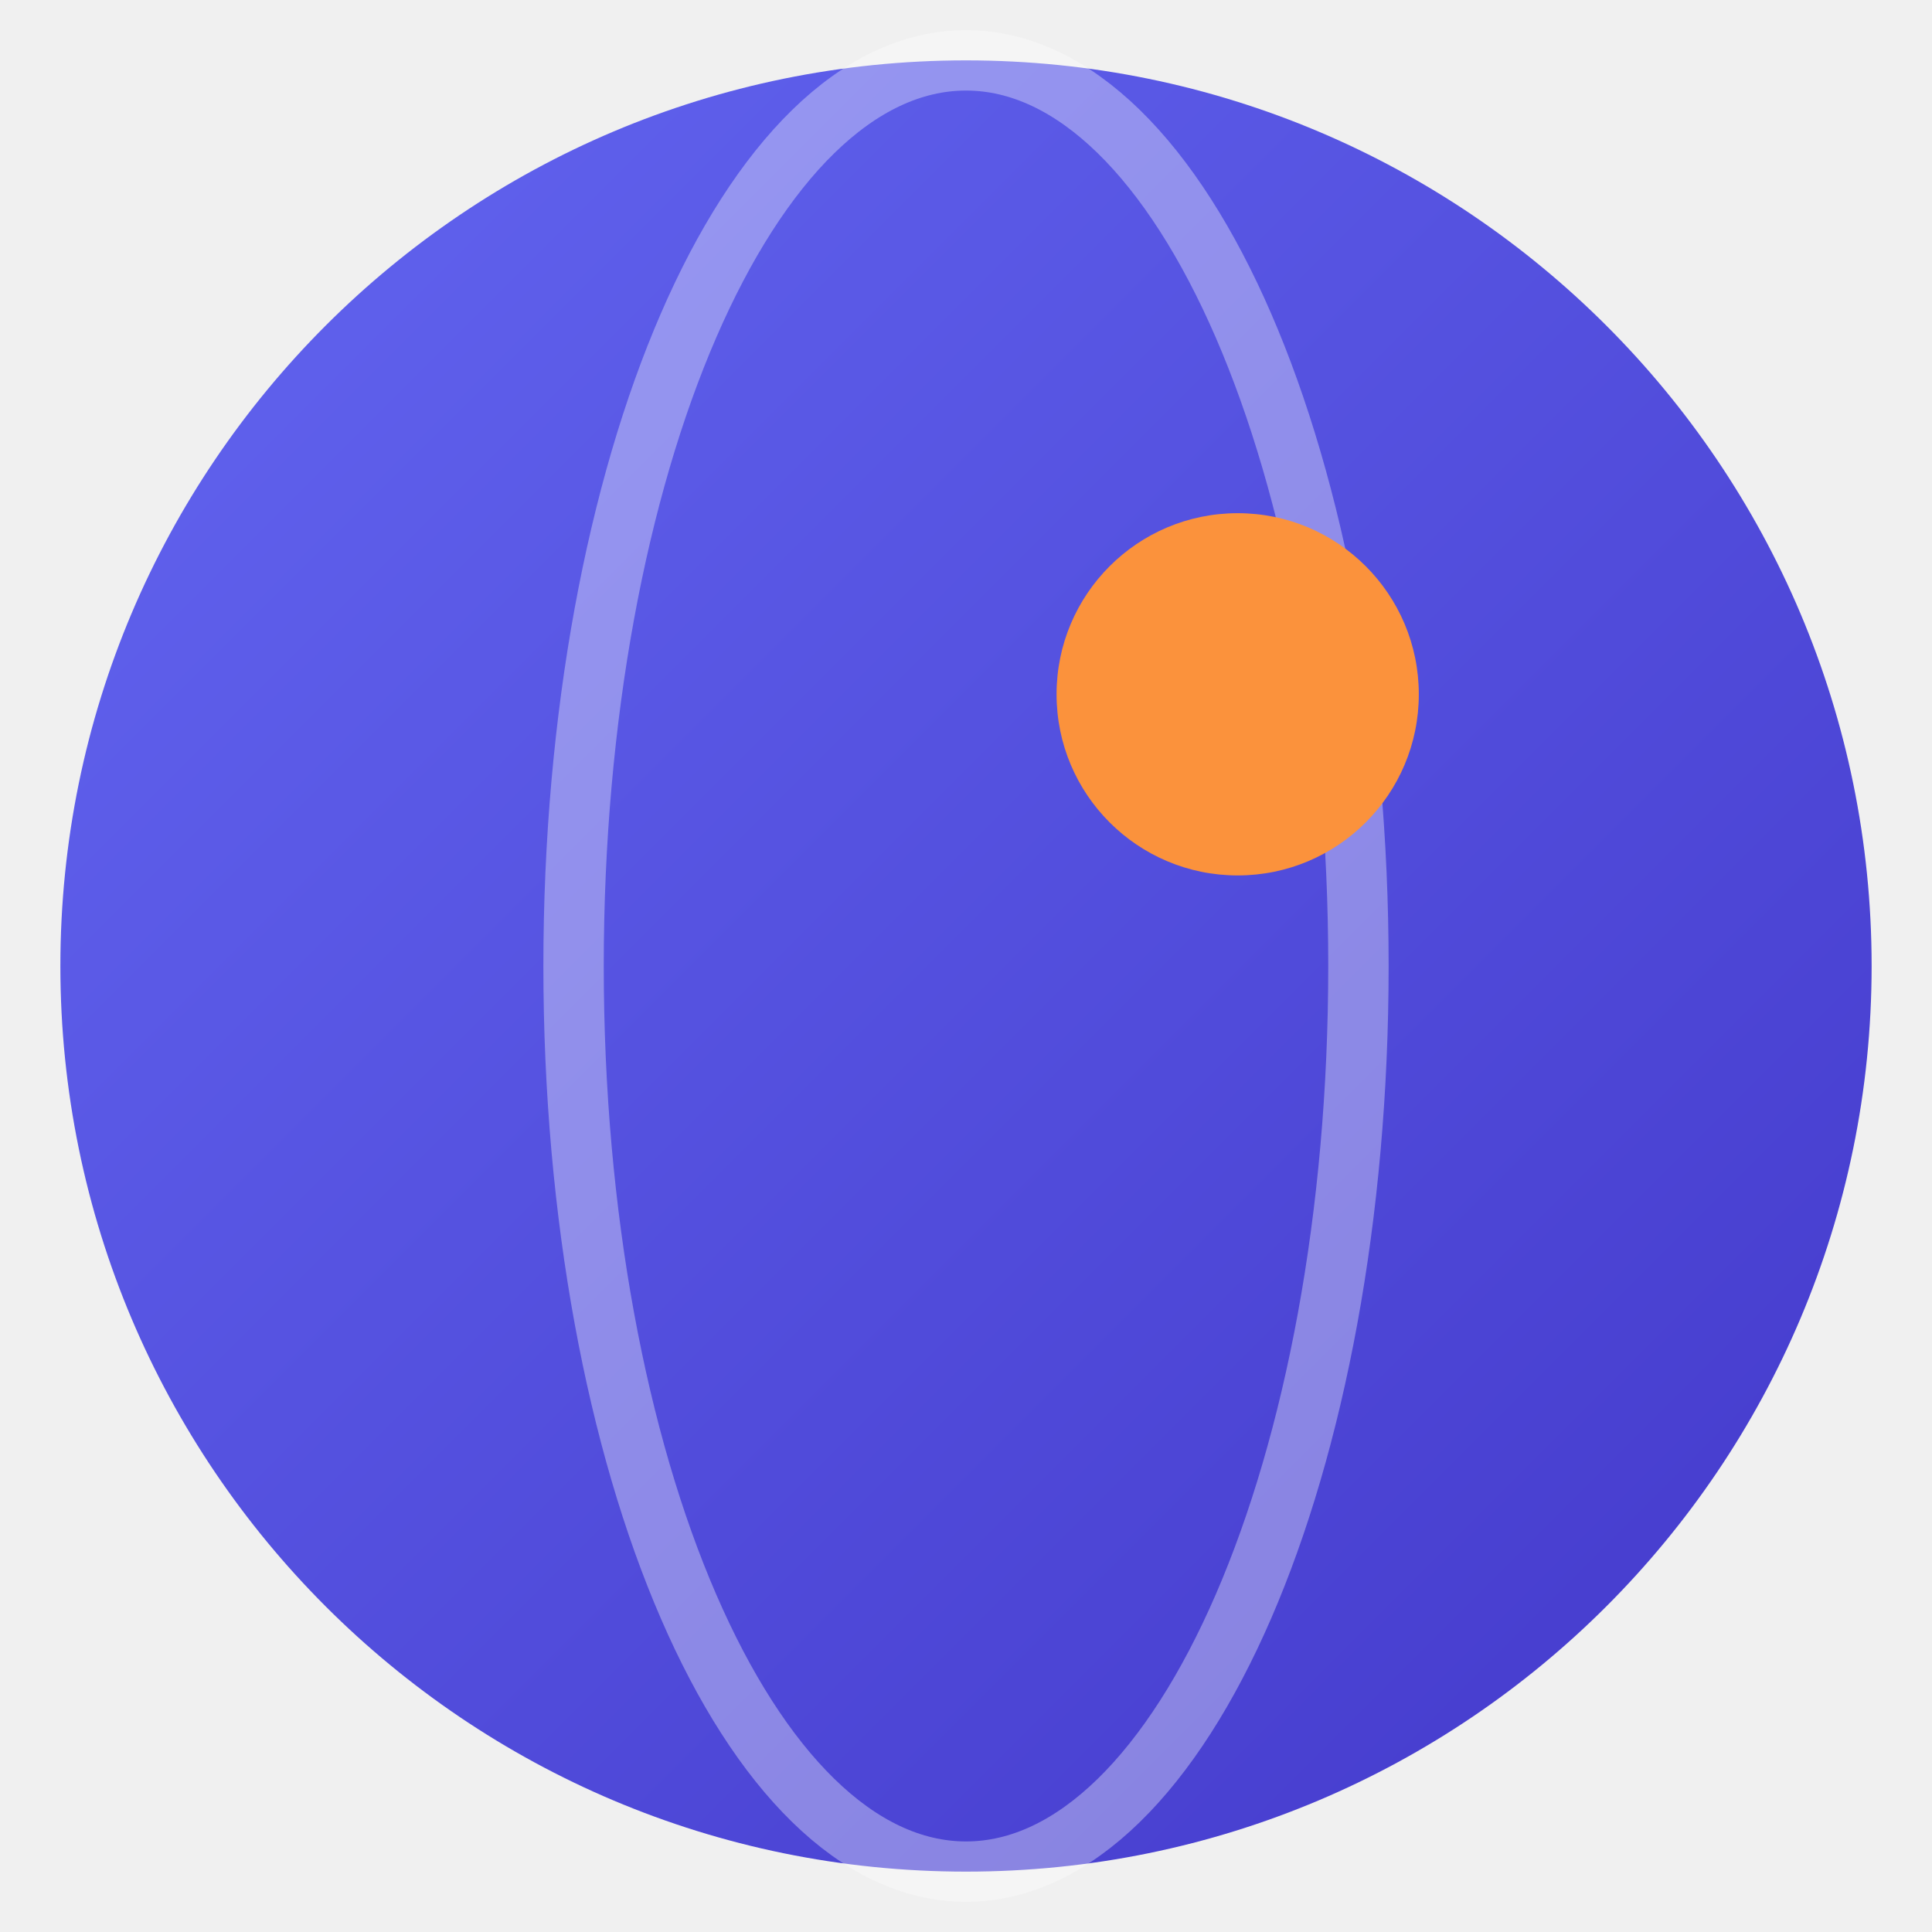
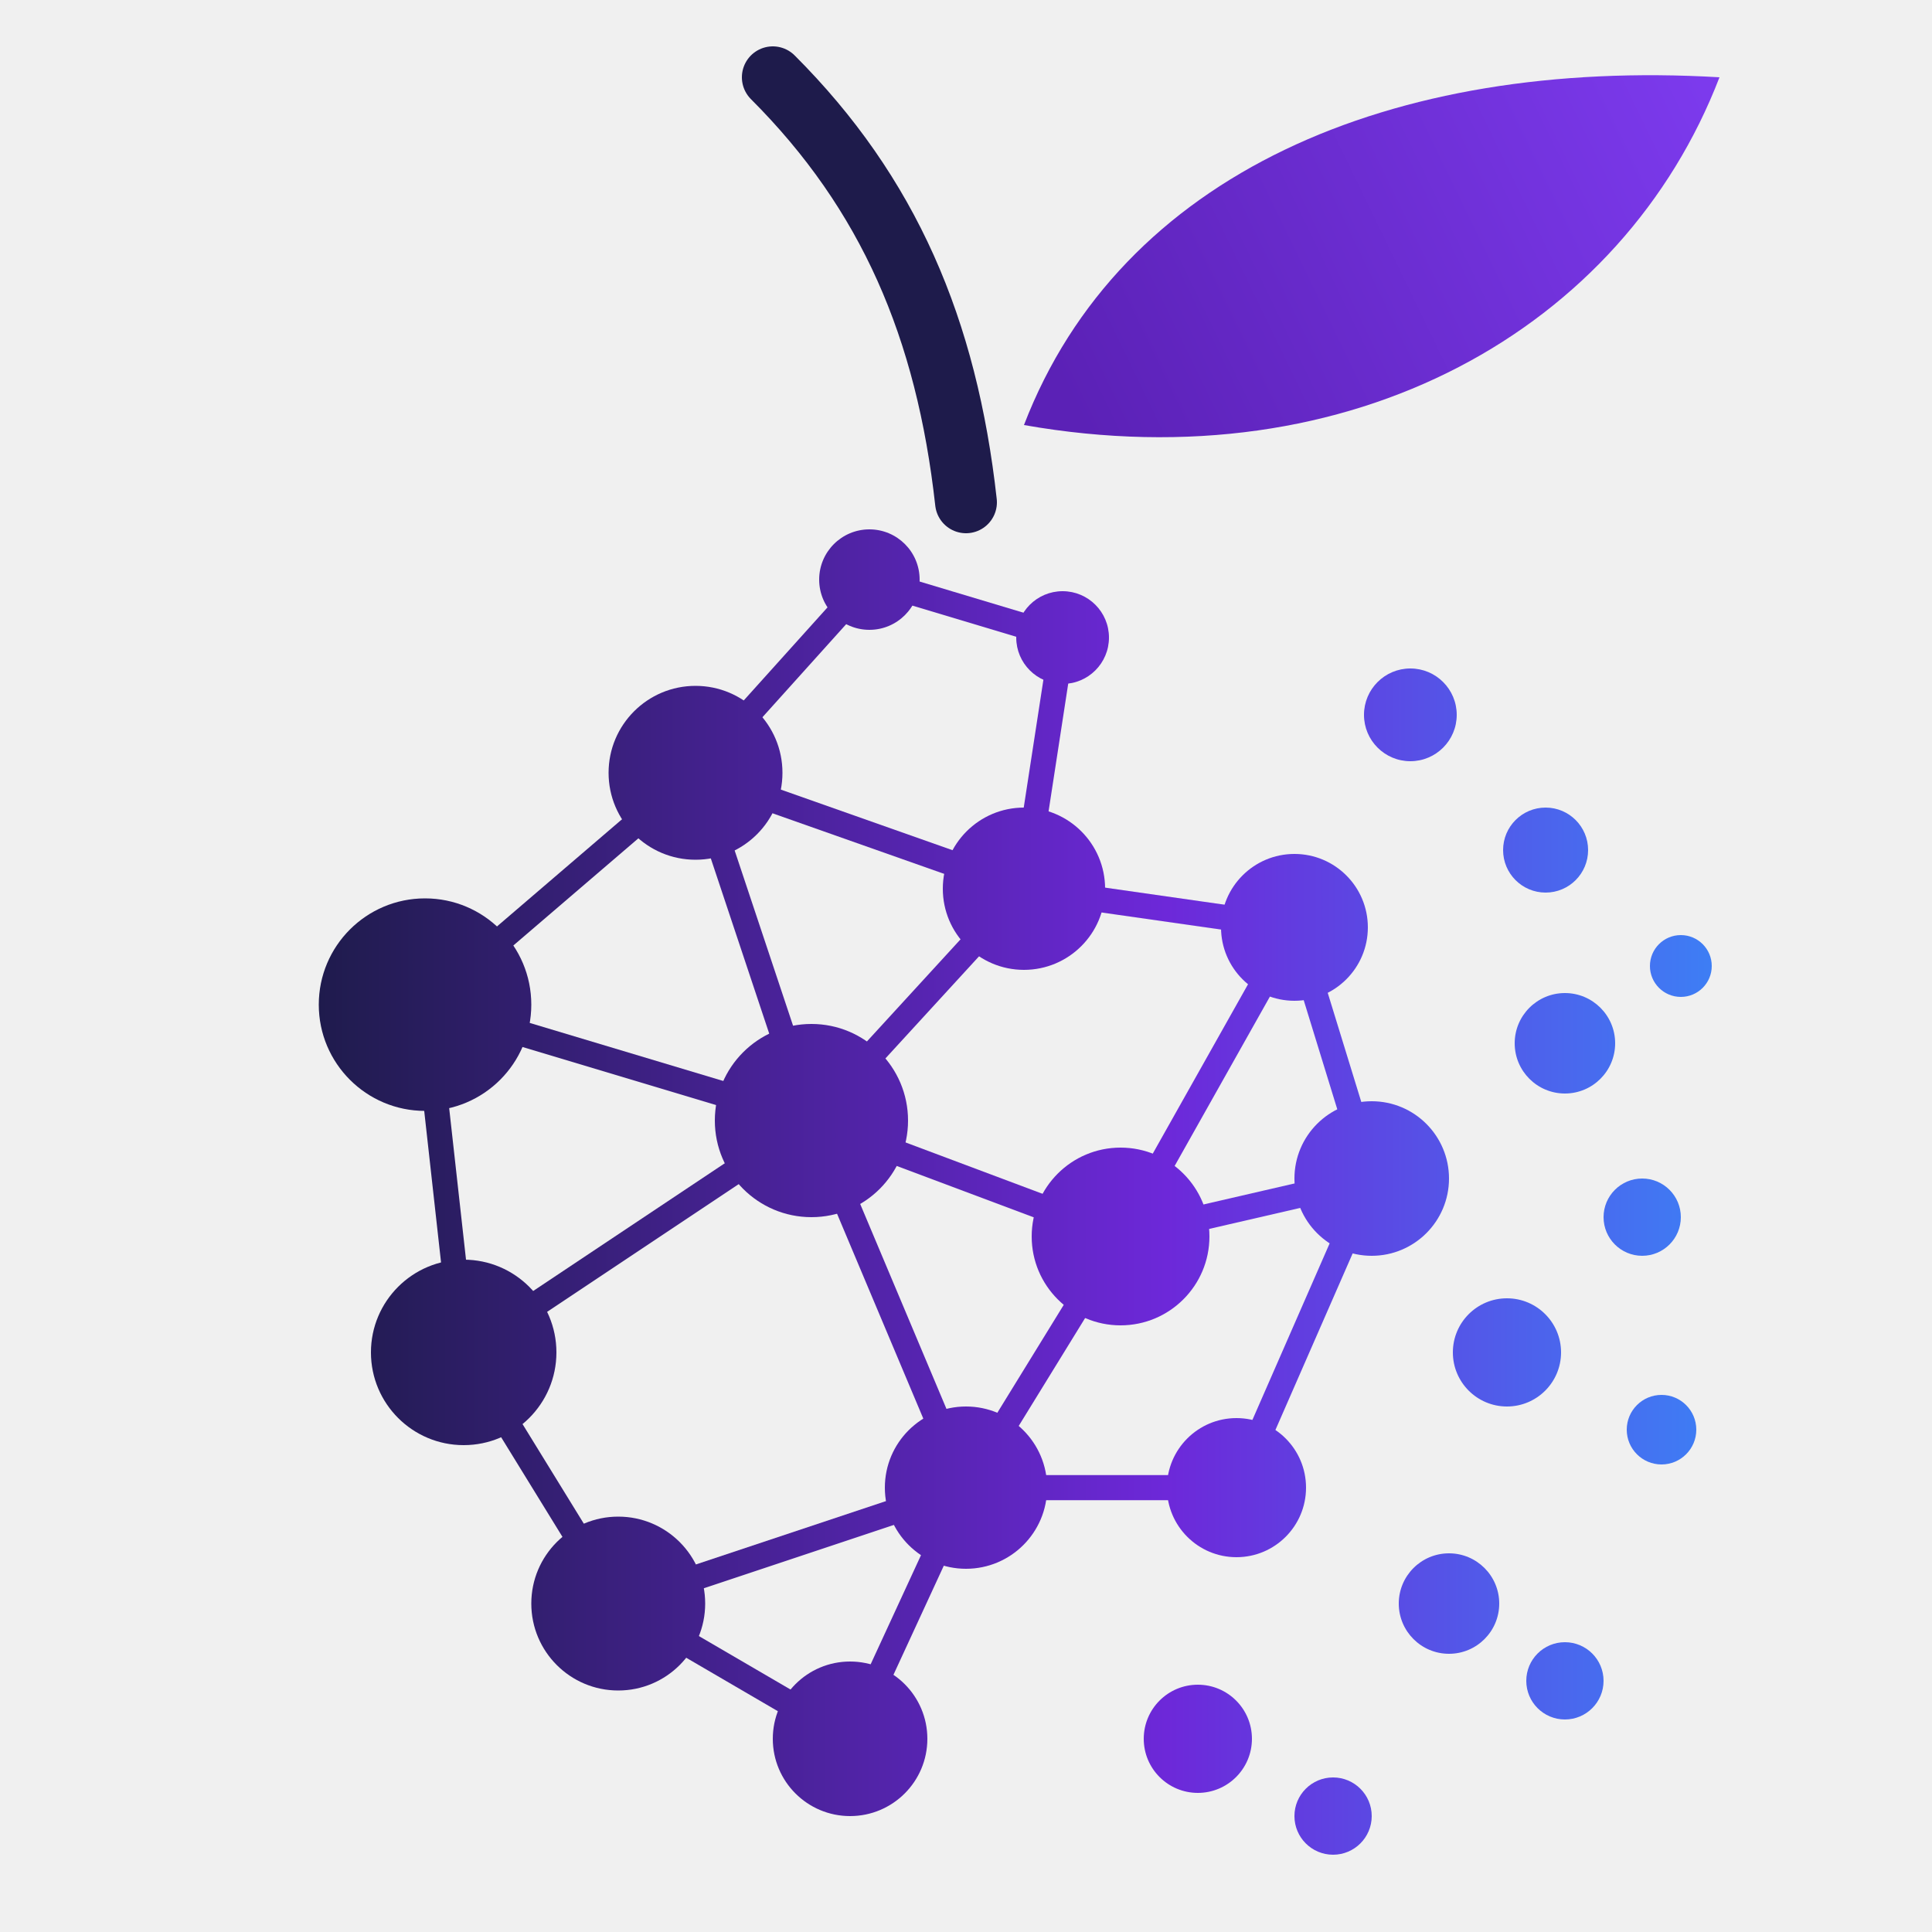
- <svg xmlns="http://www.w3.org/2000/svg" viewBox="0 0 32 32">
+ <svg xmlns="http://www.w3.org/2000/svg" viewBox="0 0 100 100">
  <defs>
-     <linearGradient id="g" x1="0" y1="0" x2="1" y2="1">
-       <stop offset="0%" stop-color="#6366f1" />
-       <stop offset="100%" stop-color="#4338ca" />
+     <linearGradient id="g" x1="16" y1="0" x2="90" y2="0" gradientUnits="userSpaceOnUse">
+       <stop offset="0" stop-color="#1e1b4b" />
+       <stop offset=".6" stop-color="#6d28d9" />
+       <stop offset="1" stop-color="#3b82f6" />
+     </linearGradient>
+     <linearGradient id="l" x1="55" y1="20" x2="88" y2="4" gradientUnits="userSpaceOnUse">
+       <stop offset="0" stop-color="#5b21b6" />
+       <stop offset="1" stop-color="#7c3aed" />
    </linearGradient>
  </defs>
-   <circle cx="16" cy="16" r="15" fill="url(#g)" />
-   <ellipse cx="16" cy="16" rx="6.5" ry="15" fill="none" stroke="#ffffff" stroke-opacity=".35" />
-   <circle cx="20.5" cy="11.5" r="3" fill="#fb923c" />
+   <path d="M50 26C49 17 46 10 40 4" fill="none" stroke="#1e1b4b" stroke-width="3.2" stroke-linecap="round" />
+   <path d="M53 22C58 9 72 3 89 4 84 17 70 25 53 22Z" fill="url(#l)" />
+   <g stroke="url(#g)" stroke-width="1.3">
+     <line x1="22" y1="52" x2="36" y2="40" />
+     <line x1="22" y1="52" x2="42" y2="58" />
+     <line x1="22" y1="52" x2="24" y2="70" />
+     <line x1="24" y1="70" x2="42" y2="58" />
+     <line x1="24" y1="70" x2="32" y2="83" />
+     <line x1="32" y1="83" x2="50" y2="77" />
+     <line x1="32" y1="83" x2="44" y2="90" />
+     <line x1="44" y1="90" x2="50" y2="77" />
+     <line x1="36" y1="40" x2="53" y2="46" />
+     <line x1="36" y1="40" x2="42" y2="58" />
+     <line x1="42" y1="58" x2="53" y2="46" />
+     <line x1="42" y1="58" x2="58" y2="64" />
+     <line x1="42" y1="58" x2="50" y2="77" />
+     <line x1="53" y1="46" x2="67" y2="48" />
+     <line x1="53" y1="46" x2="55" y2="33" />
+     <line x1="58" y1="64" x2="50" y2="77" />
+     <line x1="58" y1="64" x2="71" y2="61" />
+     <line x1="58" y1="64" x2="67" y2="48" />
+     <line x1="50" y1="77" x2="64" y2="77" />
+     <line x1="71" y1="61" x2="64" y2="77" />
+     <line x1="67" y1="48" x2="71" y2="61" />
+     <line x1="36" y1="40" x2="45" y2="30" />
+     <line x1="45" y1="30" x2="55" y2="33" />
+   </g>
+   <g fill="url(#g)">
+     <circle cx="22" cy="52" r="5.5" />
+     <circle cx="24" cy="70" r="4.8" />
+     <circle cx="32" cy="83" r="4.5" />
+     <circle cx="44" cy="90" r="4" />
+     <circle cx="36" cy="40" r="4.5" />
+     <circle cx="42" cy="58" r="5" />
+     <circle cx="53" cy="46" r="4.2" />
+     <circle cx="58" cy="64" r="4.6" />
+     <circle cx="50" cy="77" r="4.2" />
+     <circle cx="67" cy="48" r="3.8" />
+     <circle cx="71" cy="61" r="4" />
+     <circle cx="64" cy="77" r="3.6" />
+     <circle cx="45" cy="30" r="2.6" />
+     <circle cx="55" cy="33" r="2.4" />
+     <circle cx="73" cy="37" r="2.4" />
+     <circle cx="80" cy="44" r="2.2" />
+     <circle cx="81" cy="54" r="2.6" />
+     <circle cx="87" cy="50" r="1.6" />
+     <circle cx="85" cy="63" r="2" />
+     <circle cx="78" cy="70" r="2.8" />
+     <circle cx="86" cy="74" r="1.8" />
+     <circle cx="75" cy="83" r="2.6" />
+     <circle cx="81" cy="87" r="2" />
+     <circle cx="62" cy="90" r="2.8" />
+     <circle cx="69" cy="94" r="2" />
+   </g>
</svg>
